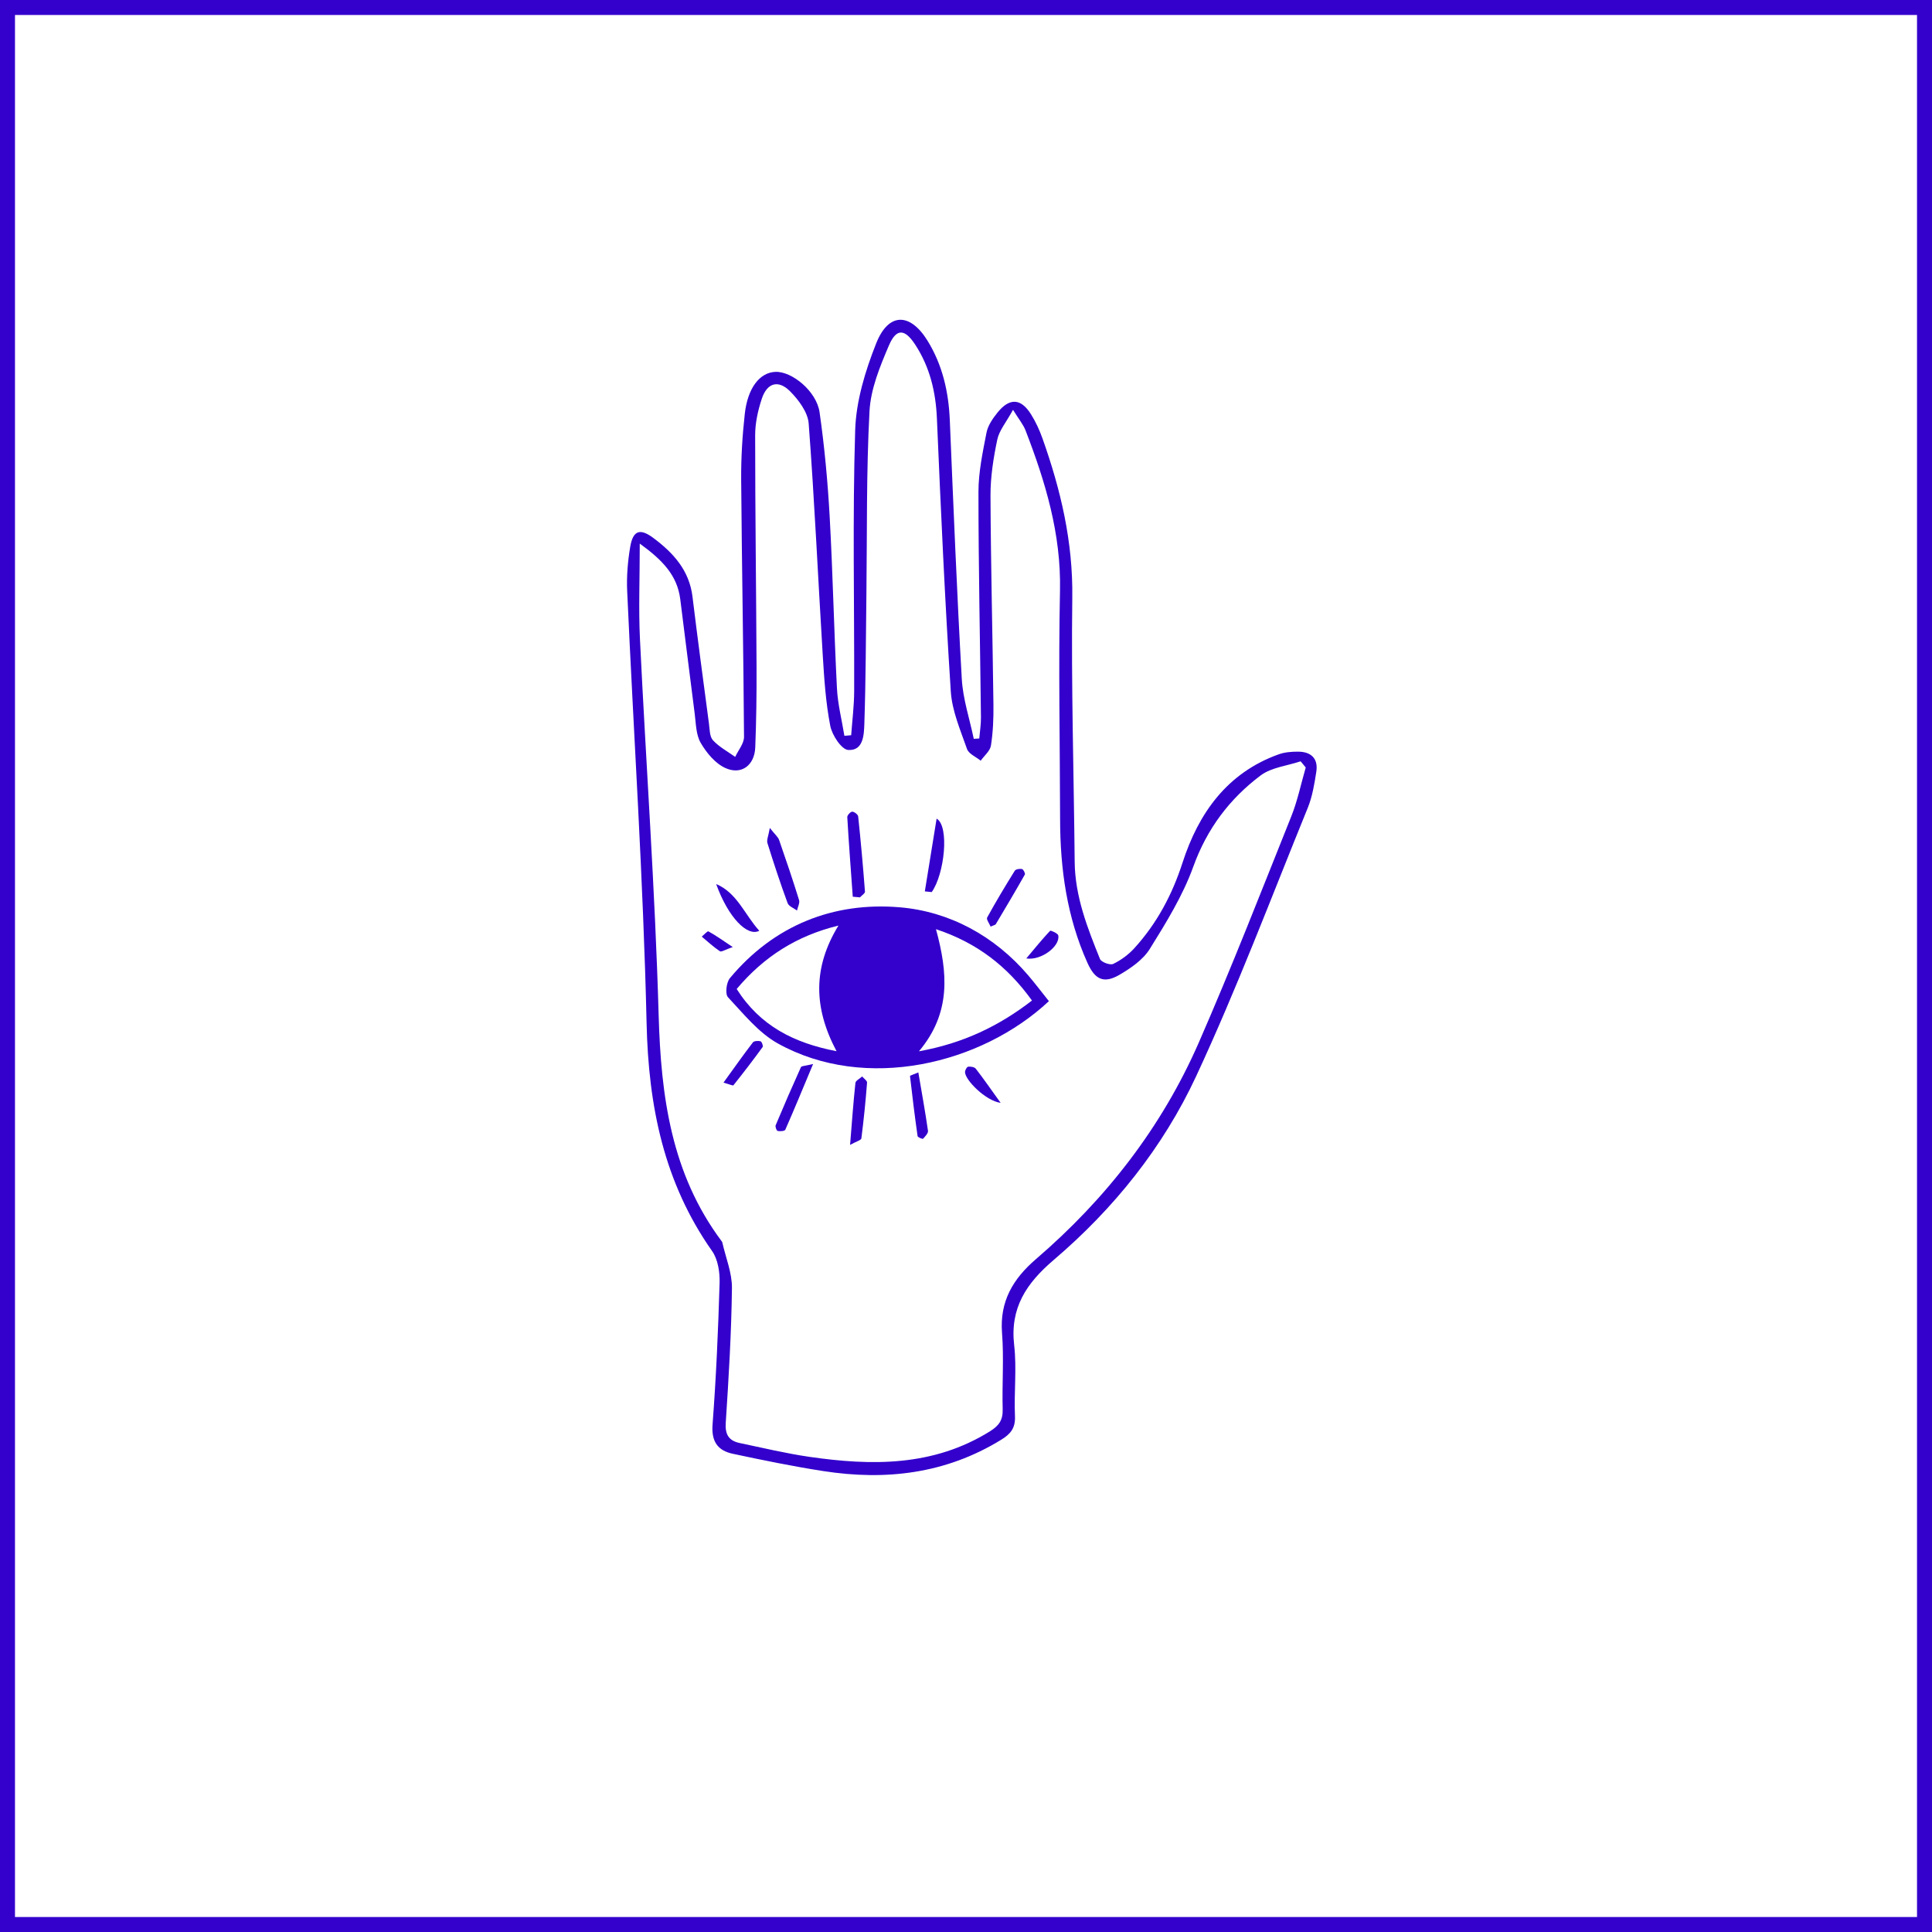
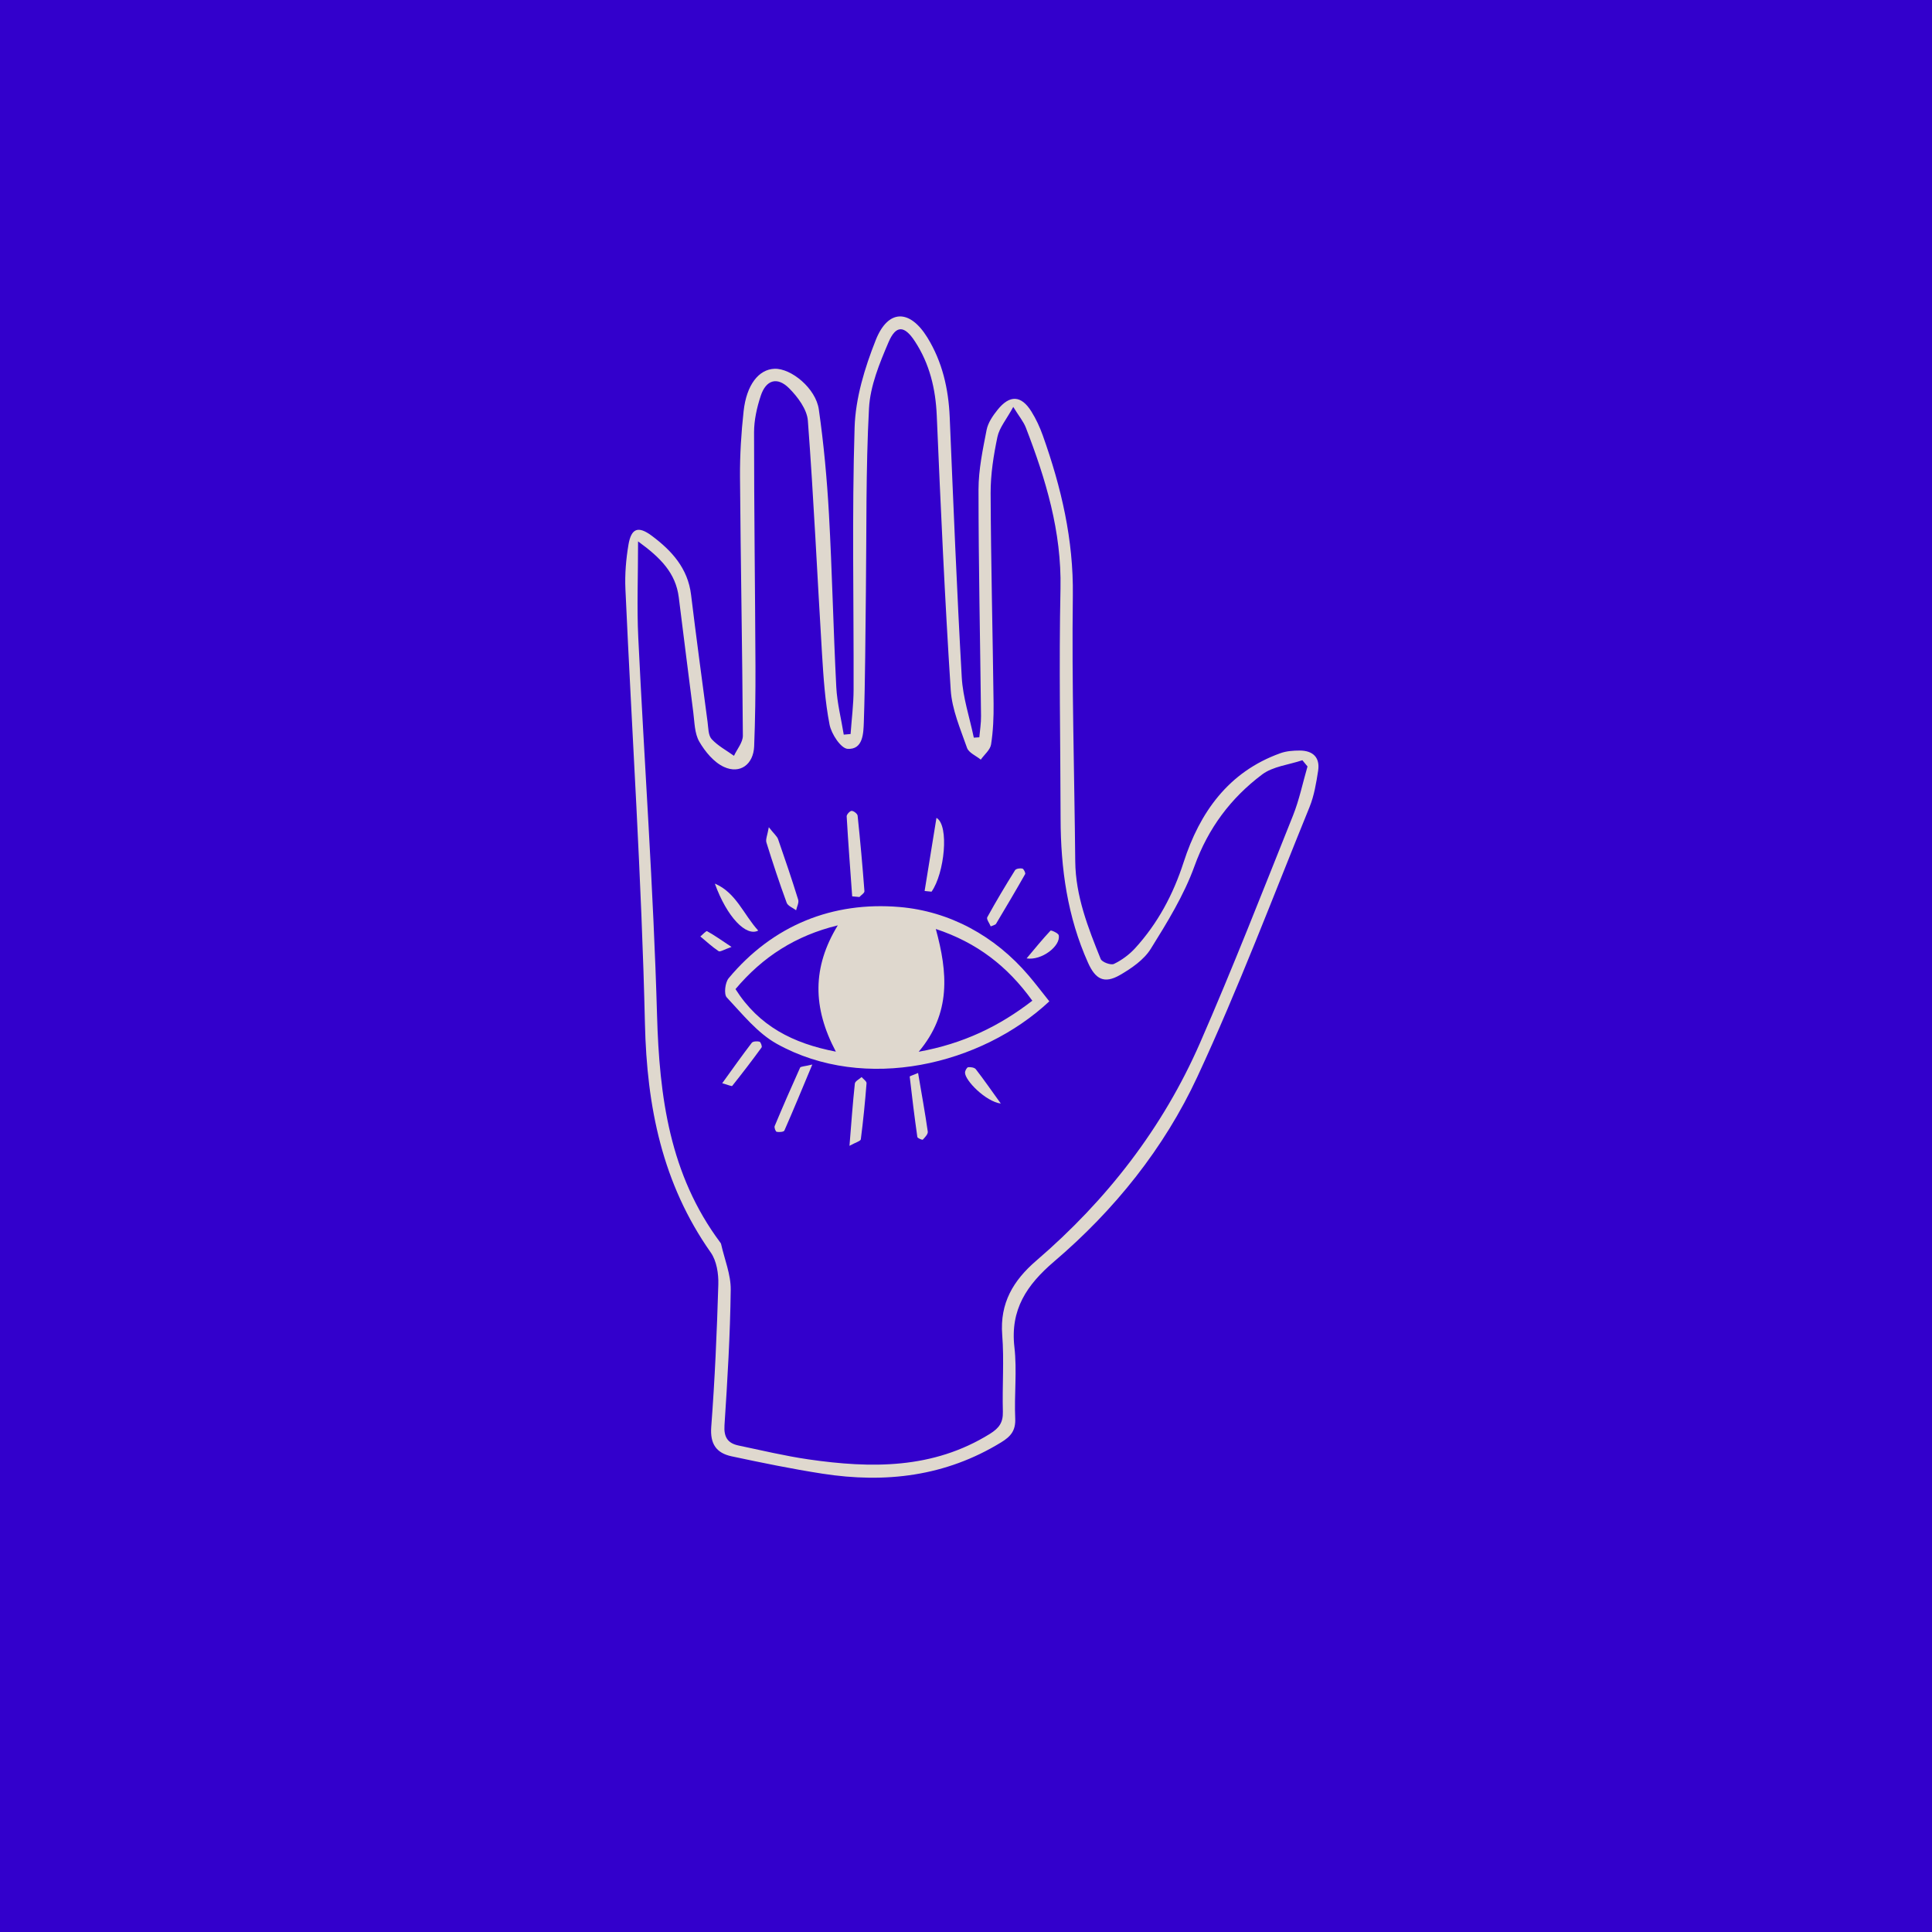
- <svg xmlns="http://www.w3.org/2000/svg" id="Capa_2" viewBox="0 0 386.91 386.91">
+ <svg xmlns="http://www.w3.org/2000/svg" id="Capa_2" viewBox="0 0 384.91 384.91">
  <defs>
    <style>
      .cls-1 {
-         fill: #30c;
+         fill: #dfd8ce;
      }

      .cls-2 {
-         fill: none;
+         fill: #30c;
        stroke: #30c;
        stroke-miterlimit: 10;
-         stroke-width: 3px;
      }
    </style>
  </defs>
  <g id="Capa_1-2" data-name="Capa_1">
-     <rect class="cls-2" x="1.5" y="1.5" width="383.91" height="383.91" />
+     <rect class="cls-2" x=".5" y=".5" width="383.91" height="383.91" />
    <g>
-       <path class="cls-1" d="M170.46,147.25c.21-2.94.59-5.88.6-8.83.05-17.42-.34-34.84.2-52.24.18-5.87,2.02-11.9,4.21-17.42,2.46-6.21,6.78-6.19,10.28-.53,2.99,4.85,4.22,10.22,4.46,15.89.73,17.28,1.42,34.56,2.4,51.83.23,4.04,1.57,8.01,2.4,12.01.37-.02.73-.05,1.1-.07.12-1.41.36-2.82.34-4.23-.17-15.05-.5-30.09-.5-45.14,0-3.96.85-7.95,1.61-11.87.28-1.43,1.24-2.83,2.19-4.01,2.42-3.02,4.71-2.9,6.73.34.93,1.49,1.69,3.13,2.28,4.79,3.67,10.31,6.13,20.75,5.98,31.89-.23,17.64.31,35.3.48,52.95.07,6.92,2.55,13.2,5.07,19.45.25.62,2.02,1.28,2.64.98,1.56-.75,3.06-1.86,4.23-3.14,4.51-4.96,7.57-10.67,9.66-17.14,3.2-9.89,8.91-17.99,19.27-21.7,1.19-.43,2.56-.53,3.84-.53,2.6,0,4.09,1.34,3.68,4.02-.38,2.44-.79,4.96-1.71,7.23-7.32,17.97-14.17,36.16-22.35,53.74-6.63,14.26-16.51,26.56-28.54,36.81-5.45,4.65-8.77,9.57-7.91,17.06.54,4.68-.05,9.48.16,14.21.11,2.39-.87,3.58-2.79,4.75-11.07,6.79-23.06,8.2-35.61,6.25-6.07-.94-12.1-2.18-18.1-3.46-3.01-.64-4.32-2.43-4.06-5.86.72-9.45,1.13-18.92,1.41-28.39.06-2.12-.33-4.69-1.51-6.36-9.65-13.72-12.73-28.99-13.11-45.59-.66-28.88-2.59-57.73-3.89-86.6-.13-2.93.12-5.93.61-8.83.56-3.28,1.94-3.78,4.64-1.77,3.97,2.96,7.19,6.47,7.83,11.75,1.03,8.46,2.17,16.91,3.29,25.36.16,1.17.12,2.64.81,3.4,1.23,1.34,2.94,2.24,4.45,3.33.62-1.34,1.78-2.68,1.77-4.02-.11-17.18-.44-34.36-.57-51.54-.03-4.37.24-8.76.72-13.11.58-5.25,3.01-8.32,6.15-8.44,3.32-.12,8.23,3.9,8.83,8.09.99,6.9,1.63,13.88,2.02,20.84.64,11.47.87,22.97,1.46,34.44.16,3.19.98,6.35,1.49,9.52.45-.04.9-.08,1.34-.12ZM261.51,153.72c-.35-.42-.69-.84-1.04-1.26-2.7.91-5.86,1.22-8.02,2.84-6.23,4.69-10.74,10.68-13.48,18.27-2.09,5.79-5.43,11.2-8.71,16.47-1.36,2.18-3.83,3.88-6.13,5.21-3.17,1.83-4.9.82-6.36-2.44-4.11-9.15-5.45-18.8-5.47-28.72-.03-15.29-.34-30.58-.02-45.86.23-11.31-2.92-21.73-6.9-32.03-.47-1.21-1.36-2.26-2.51-4.13-1.36,2.5-2.76,4.12-3.15,5.96-.77,3.67-1.37,7.46-1.36,11.2.06,13.98.42,27.96.59,41.94.03,2.72-.08,5.46-.5,8.14-.17,1.09-1.34,2.02-2.05,3.03-.94-.77-2.39-1.36-2.74-2.34-1.32-3.78-3-7.63-3.25-11.54-1.18-18.2-2-36.43-2.78-54.65-.23-5.35-1.42-10.31-4.34-14.78-2.09-3.21-3.78-3.33-5.27.15-1.79,4.19-3.65,8.7-3.89,13.16-.65,12.17-.47,24.38-.62,36.57-.11,8.65-.12,17.3-.41,25.94-.08,2.2-.13,5.54-3.24,5.34-1.34-.09-3.23-2.97-3.59-4.84-.9-4.62-1.21-9.37-1.5-14.09-.95-15.48-1.65-30.99-2.82-46.45-.17-2.26-2.02-4.74-3.75-6.47-2.36-2.35-4.6-1.65-5.64,1.52-.77,2.33-1.33,4.85-1.33,7.28,0,15.52.21,31.04.28,46.56.02,5.33-.05,10.66-.26,15.99-.15,3.58-2.78,5.58-6,4.11-2.02-.92-3.77-3.04-4.93-5.04-.95-1.64-.94-3.87-1.2-5.86-.99-7.63-1.92-15.27-2.89-22.91-.61-4.78-3.55-7.83-8.11-11.13,0,7.08-.25,13.11.04,19.12,1.21,25.08,3.03,50.14,3.74,75.23.46,16.33,2.52,31.83,12.59,45.32.07.09.15.2.17.31.68,3.04,1.96,6.09,1.92,9.12-.11,9-.65,18-1.24,26.98-.16,2.39.65,3.6,2.81,4.05,4.63.97,9.24,2.08,13.92,2.76,12.51,1.81,24.8,1.96,36.14-5.08,1.86-1.16,2.65-2.27,2.59-4.44-.14-5.09.27-10.21-.13-15.28-.49-6.35,2.21-10.85,6.79-14.79,14.03-12.06,25.19-26.4,32.61-43.36,6.54-14.96,12.47-30.18,18.54-45.34,1.25-3.13,1.93-6.49,2.88-9.75Z" />
-       <path class="cls-1" d="M210.05,200.5c-13.5,12.63-36.67,18.25-54.27,8.47-3.87-2.15-6.88-5.95-9.99-9.26-.6-.64-.33-2.97.38-3.82,8.85-10.62,20.77-15.31,34.03-14.19,9.93.84,18.97,5.71,25.74,13.66,1.37,1.61,2.65,3.3,4.12,5.14ZM167.9,185.36c-8.4,2.05-14.95,6.26-20.37,12.7,4.68,7.37,11.43,10.81,20,12.46-4.67-8.8-4.7-16.85.38-25.16ZM184.02,210.54c8.91-1.61,16.06-5.08,22.65-10.17-4.96-6.89-11.05-11.58-19.23-14.29,2.37,8.67,3.08,16.75-3.42,24.47Z" />
-       <path class="cls-1" d="M170.78,179.59c-.38-5.31-.79-10.63-1.1-15.95-.02-.37.65-1.09.99-1.09.41,0,1.15.57,1.19.95.53,5.01.98,10.03,1.36,15.05.03.36-.65.77-1,1.16-.48-.04-.96-.08-1.44-.13Z" />
-       <path class="cls-1" d="M154.17,165.81c1.07,1.36,1.65,1.81,1.85,2.39,1.39,3.99,2.75,8,4,12.04.19.6-.26,1.4-.41,2.11-.65-.49-1.64-.85-1.88-1.49-1.46-3.97-2.78-7.98-4.04-12.02-.19-.62.2-1.43.48-3.04Z" />
-       <path class="cls-1" d="M185.21,178.51c.77-4.78,1.55-9.56,2.36-14.57,2.6,1.5,1.59,11.1-.98,14.71-.46-.05-.92-.09-1.38-.14Z" />
-       <path class="cls-1" d="M162.84,213.07c-2.06,4.92-3.76,9.06-5.57,13.17-.12.28-1.04.35-1.53.25-.22-.04-.53-.86-.4-1.15,1.63-3.9,3.32-7.78,5.06-11.63.11-.25.81-.23,2.44-.63Z" />
-       <path class="cls-1" d="M198.38,185.56c-.25-.62-.89-1.45-.69-1.81,1.75-3.18,3.61-6.29,5.53-9.37.2-.32,1-.44,1.46-.34.27.06.68.89.56,1.1-1.89,3.34-3.85,6.64-5.82,9.94-.1.16-.41.2-1.05.49Z" />
-       <path class="cls-1" d="M170.24,229.29c.37-4.58.65-8.5,1.07-12.41.05-.48.88-.87,1.35-1.3.34.41,1.01.85.98,1.23-.29,3.73-.66,7.46-1.14,11.17-.05.36-1.01.61-2.26,1.3Z" />
-       <path class="cls-1" d="M143.42,177.04c4.22,1.78,5.73,6.17,8.64,9.36-2.39,1.25-6.22-2.66-8.64-9.36Z" />
-       <path class="cls-1" d="M183.91,214.77c.7,4.13,1.39,7.9,1.93,11.68.07.49-.56,1.14-.99,1.6-.09.1-1.06-.29-1.09-.53-.57-4-1.06-8.01-1.52-12.03-.01-.09.57-.26,1.67-.72Z" />
-       <path class="cls-1" d="M144.88,216.82c2.11-2.92,3.95-5.53,5.89-8.06.24-.31,1.06-.35,1.54-.23.24.06.57.95.42,1.15-1.89,2.6-3.85,5.15-5.85,7.66-.11.13-.8-.2-2-.53Z" />
-       <path class="cls-1" d="M200.39,220.86c-3-.39-7.17-4.62-7.13-6.18.01-.38.37-1.03.63-1.06.5-.06,1.25.06,1.52.4,1.54,1.98,2.97,4.05,4.98,6.84Z" />
-       <path class="cls-1" d="M205.53,191.94c1.67-1.99,3.15-3.81,4.76-5.53.12-.13,1.56.5,1.64.92.43,2.13-3.4,5.09-6.41,4.61Z" />
-       <path class="cls-1" d="M146.74,189.66c-1.51.52-2.28,1.04-2.57.84-1.29-.86-2.44-1.93-3.64-2.93.46-.37,1.15-1.15,1.34-1.05,1.44.79,2.79,1.76,4.86,3.13Z" />
+       <path class="cls-1" d="M169.46,146.25c.21-2.94.59-5.88.6-8.83.05-17.42-.34-34.84.2-52.24.18-5.87,2.02-11.9,4.21-17.42,2.46-6.21,6.78-6.19,10.28-.53,2.99,4.85,4.22,10.22,4.46,15.89.73,17.28,1.42,34.56,2.4,51.83.23,4.04,1.57,8.01,2.4,12.01.37-.02.73-.05,1.1-.07.12-1.41.36-2.82.34-4.23-.17-15.05-.5-30.09-.5-45.14,0-3.96.85-7.95,1.61-11.87.28-1.43,1.24-2.83,2.19-4.01,2.42-3.02,4.71-2.9,6.73.34.93,1.49,1.69,3.13,2.28,4.79,3.67,10.31,6.13,20.75,5.98,31.89-.23,17.64.31,35.3.48,52.95.07,6.92,2.55,13.2,5.07,19.45.25.62,2.02,1.28,2.64.98,1.56-.75,3.06-1.86,4.23-3.14,4.51-4.96,7.57-10.67,9.66-17.14,3.2-9.89,8.91-17.99,19.27-21.7,1.19-.43,2.56-.53,3.84-.53,2.6,0,4.09,1.34,3.68,4.02-.38,2.44-.79,4.96-1.71,7.23-7.32,17.97-14.17,36.16-22.35,53.74-6.63,14.26-16.51,26.56-28.54,36.81-5.45,4.65-8.77,9.57-7.91,17.06.54,4.68-.05,9.48.16,14.21.11,2.39-.87,3.58-2.79,4.75-11.07,6.79-23.06,8.2-35.61,6.25-6.07-.94-12.1-2.18-18.1-3.46-3.01-.64-4.32-2.43-4.06-5.86.72-9.45,1.13-18.92,1.41-28.39.06-2.12-.33-4.69-1.51-6.36-9.65-13.72-12.73-28.99-13.11-45.59-.66-28.88-2.59-57.73-3.89-86.6-.13-2.93.12-5.93.61-8.83.56-3.28,1.94-3.78,4.64-1.77,3.97,2.96,7.19,6.47,7.83,11.75,1.03,8.46,2.17,16.91,3.29,25.36.16,1.17.12,2.64.81,3.4,1.23,1.34,2.94,2.24,4.45,3.33.62-1.34,1.78-2.68,1.77-4.02-.11-17.18-.44-34.36-.57-51.54-.03-4.37.24-8.76.72-13.11.58-5.25,3.01-8.32,6.15-8.44,3.32-.12,8.23,3.9,8.83,8.09.99,6.9,1.63,13.88,2.02,20.84.64,11.47.87,22.97,1.46,34.44.16,3.19.98,6.35,1.49,9.52.45-.04.9-.08,1.34-.12ZM260.51,152.72c-.35-.42-.69-.84-1.04-1.26-2.7.91-5.86,1.22-8.02,2.84-6.23,4.69-10.74,10.68-13.48,18.27-2.09,5.79-5.43,11.2-8.71,16.47-1.36,2.18-3.83,3.88-6.13,5.21-3.17,1.83-4.9.82-6.36-2.44-4.11-9.15-5.45-18.8-5.47-28.72-.03-15.29-.34-30.58-.02-45.86.23-11.31-2.92-21.73-6.9-32.03-.47-1.21-1.36-2.26-2.51-4.13-1.36,2.5-2.76,4.12-3.15,5.96-.77,3.67-1.37,7.46-1.36,11.2.06,13.98.42,27.96.59,41.94.03,2.72-.08,5.46-.5,8.14-.17,1.09-1.34,2.02-2.05,3.03-.94-.77-2.39-1.36-2.74-2.34-1.32-3.78-3-7.63-3.25-11.54-1.18-18.2-2-36.43-2.78-54.65-.23-5.35-1.42-10.31-4.34-14.78-2.09-3.21-3.78-3.33-5.27.15-1.79,4.19-3.65,8.7-3.89,13.16-.65,12.17-.47,24.38-.62,36.57-.11,8.65-.12,17.3-.41,25.94-.08,2.2-.13,5.54-3.24,5.34-1.34-.09-3.23-2.97-3.59-4.84-.9-4.62-1.21-9.37-1.5-14.09-.95-15.48-1.65-30.99-2.82-46.45-.17-2.26-2.02-4.74-3.75-6.47-2.36-2.35-4.6-1.65-5.64,1.52-.77,2.33-1.33,4.85-1.33,7.28,0,15.52.21,31.04.28,46.56.02,5.33-.05,10.66-.26,15.99-.15,3.58-2.78,5.58-6,4.11-2.02-.92-3.77-3.04-4.93-5.04-.95-1.64-.94-3.87-1.2-5.86-.99-7.63-1.92-15.27-2.89-22.91-.61-4.78-3.55-7.83-8.11-11.13,0,7.08-.25,13.11.04,19.12,1.21,25.08,3.03,50.14,3.74,75.23.46,16.33,2.52,31.83,12.59,45.32.07.09.15.2.17.31.68,3.04,1.96,6.09,1.92,9.12-.11,9-.65,18-1.24,26.98-.16,2.39.65,3.6,2.81,4.05,4.63.97,9.24,2.08,13.92,2.76,12.51,1.81,24.8,1.96,36.14-5.08,1.86-1.16,2.65-2.27,2.59-4.44-.14-5.09.27-10.21-.13-15.28-.49-6.35,2.21-10.85,6.79-14.79,14.03-12.06,25.19-26.4,32.61-43.36,6.54-14.96,12.47-30.18,18.54-45.34,1.25-3.13,1.93-6.49,2.88-9.75Z" />
+       <path class="cls-1" d="M209.05,199.5c-13.5,12.63-36.67,18.25-54.27,8.47-3.87-2.15-6.88-5.95-9.99-9.26-.6-.64-.33-2.97.38-3.82,8.85-10.62,20.77-15.31,34.03-14.19,9.93.84,18.97,5.71,25.74,13.66,1.37,1.61,2.65,3.3,4.12,5.14ZM166.9,184.36c-8.4,2.05-14.95,6.26-20.37,12.7,4.68,7.37,11.43,10.81,20,12.46-4.67-8.8-4.7-16.85.38-25.16ZM183.02,209.54c8.91-1.61,16.06-5.08,22.65-10.17-4.96-6.89-11.05-11.58-19.23-14.29,2.37,8.67,3.08,16.75-3.42,24.47Z" />
+       <path class="cls-1" d="M169.78,178.59c-.38-5.31-.79-10.63-1.1-15.95-.02-.37.65-1.09.99-1.09.41,0,1.15.57,1.19.95.53,5.01.98,10.03,1.36,15.05.03.36-.65.77-1,1.16-.48-.04-.96-.08-1.44-.13Z" />
+       <path class="cls-1" d="M153.17,164.81c1.07,1.36,1.65,1.81,1.85,2.39,1.39,3.99,2.75,8,4,12.04.19.6-.26,1.4-.41,2.11-.65-.49-1.64-.85-1.88-1.49-1.46-3.97-2.78-7.98-4.04-12.02-.19-.62.2-1.43.48-3.04Z" />
+       <path class="cls-1" d="M184.21,177.51c.77-4.78,1.55-9.56,2.36-14.57,2.6,1.5,1.59,11.1-.98,14.71-.46-.05-.92-.09-1.38-.14Z" />
+       <path class="cls-1" d="M161.84,212.07c-2.06,4.92-3.76,9.06-5.57,13.17-.12.28-1.04.35-1.53.25-.22-.04-.53-.86-.4-1.15,1.63-3.9,3.32-7.78,5.06-11.63.11-.25.81-.23,2.44-.63Z" />
+       <path class="cls-1" d="M197.38,184.56c-.25-.62-.89-1.45-.69-1.81,1.75-3.18,3.61-6.29,5.53-9.37.2-.32,1-.44,1.46-.34.27.06.68.89.56,1.1-1.89,3.34-3.85,6.64-5.82,9.94-.1.16-.41.2-1.05.49Z" />
+       <path class="cls-1" d="M169.24,228.29c.37-4.58.65-8.5,1.07-12.41.05-.48.88-.87,1.35-1.3.34.41,1.01.85.98,1.23-.29,3.73-.66,7.46-1.14,11.17-.05.36-1.01.61-2.26,1.3Z" />
+       <path class="cls-1" d="M142.42,176.04c4.22,1.78,5.73,6.17,8.64,9.36-2.39,1.25-6.22-2.66-8.64-9.36Z" />
+       <path class="cls-1" d="M182.91,213.77c.7,4.13,1.39,7.9,1.93,11.68.07.49-.56,1.14-.99,1.6-.09.1-1.06-.29-1.09-.53-.57-4-1.06-8.01-1.52-12.03-.01-.09.57-.26,1.67-.72Z" />
+       <path class="cls-1" d="M143.88,215.82c2.11-2.92,3.95-5.53,5.89-8.06.24-.31,1.06-.35,1.54-.23.24.06.57.95.42,1.15-1.89,2.6-3.85,5.15-5.85,7.66-.11.13-.8-.2-2-.53Z" />
+       <path class="cls-1" d="M199.39,219.86c-3-.39-7.17-4.62-7.13-6.18.01-.38.37-1.03.63-1.06.5-.06,1.25.06,1.52.4,1.54,1.98,2.97,4.05,4.98,6.84Z" />
+       <path class="cls-1" d="M204.53,190.94c1.67-1.99,3.15-3.81,4.76-5.53.12-.13,1.56.5,1.64.92.43,2.13-3.4,5.09-6.41,4.61Z" />
+       <path class="cls-1" d="M145.74,188.66c-1.51.52-2.28,1.04-2.57.84-1.29-.86-2.44-1.93-3.64-2.93.46-.37,1.15-1.15,1.34-1.05,1.44.79,2.79,1.76,4.86,3.13Z" />
    </g>
  </g>
</svg>
